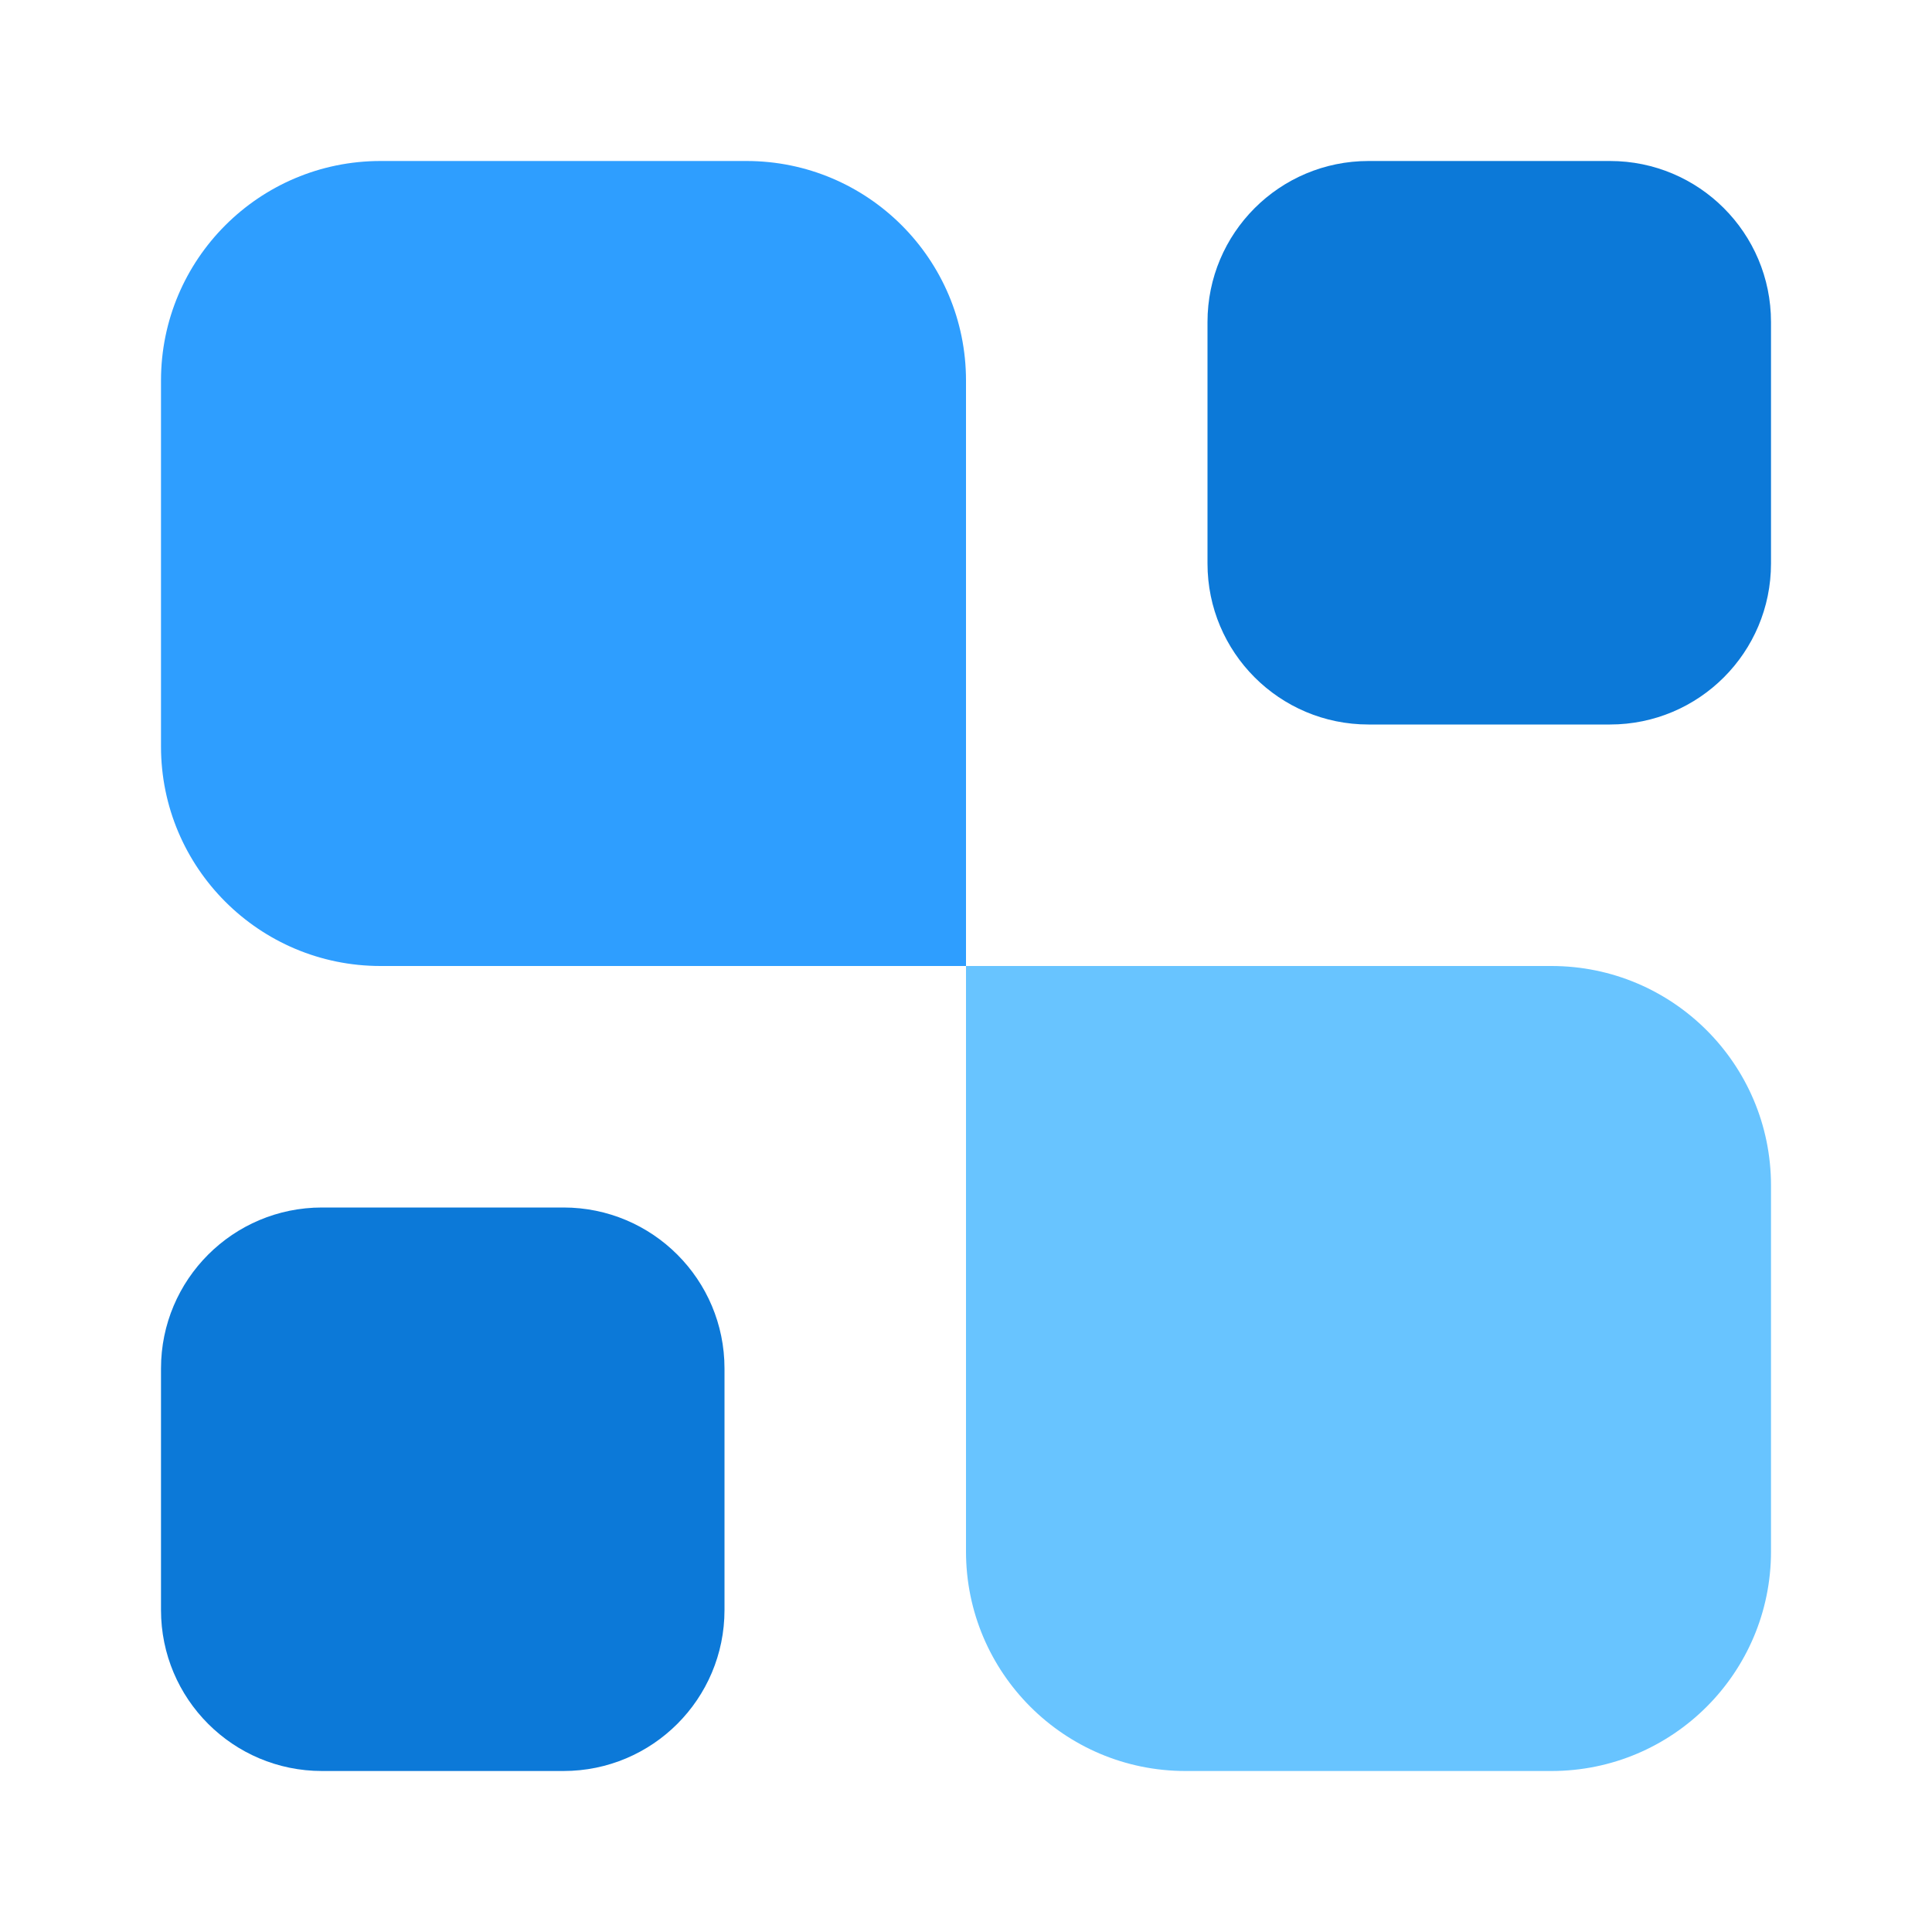
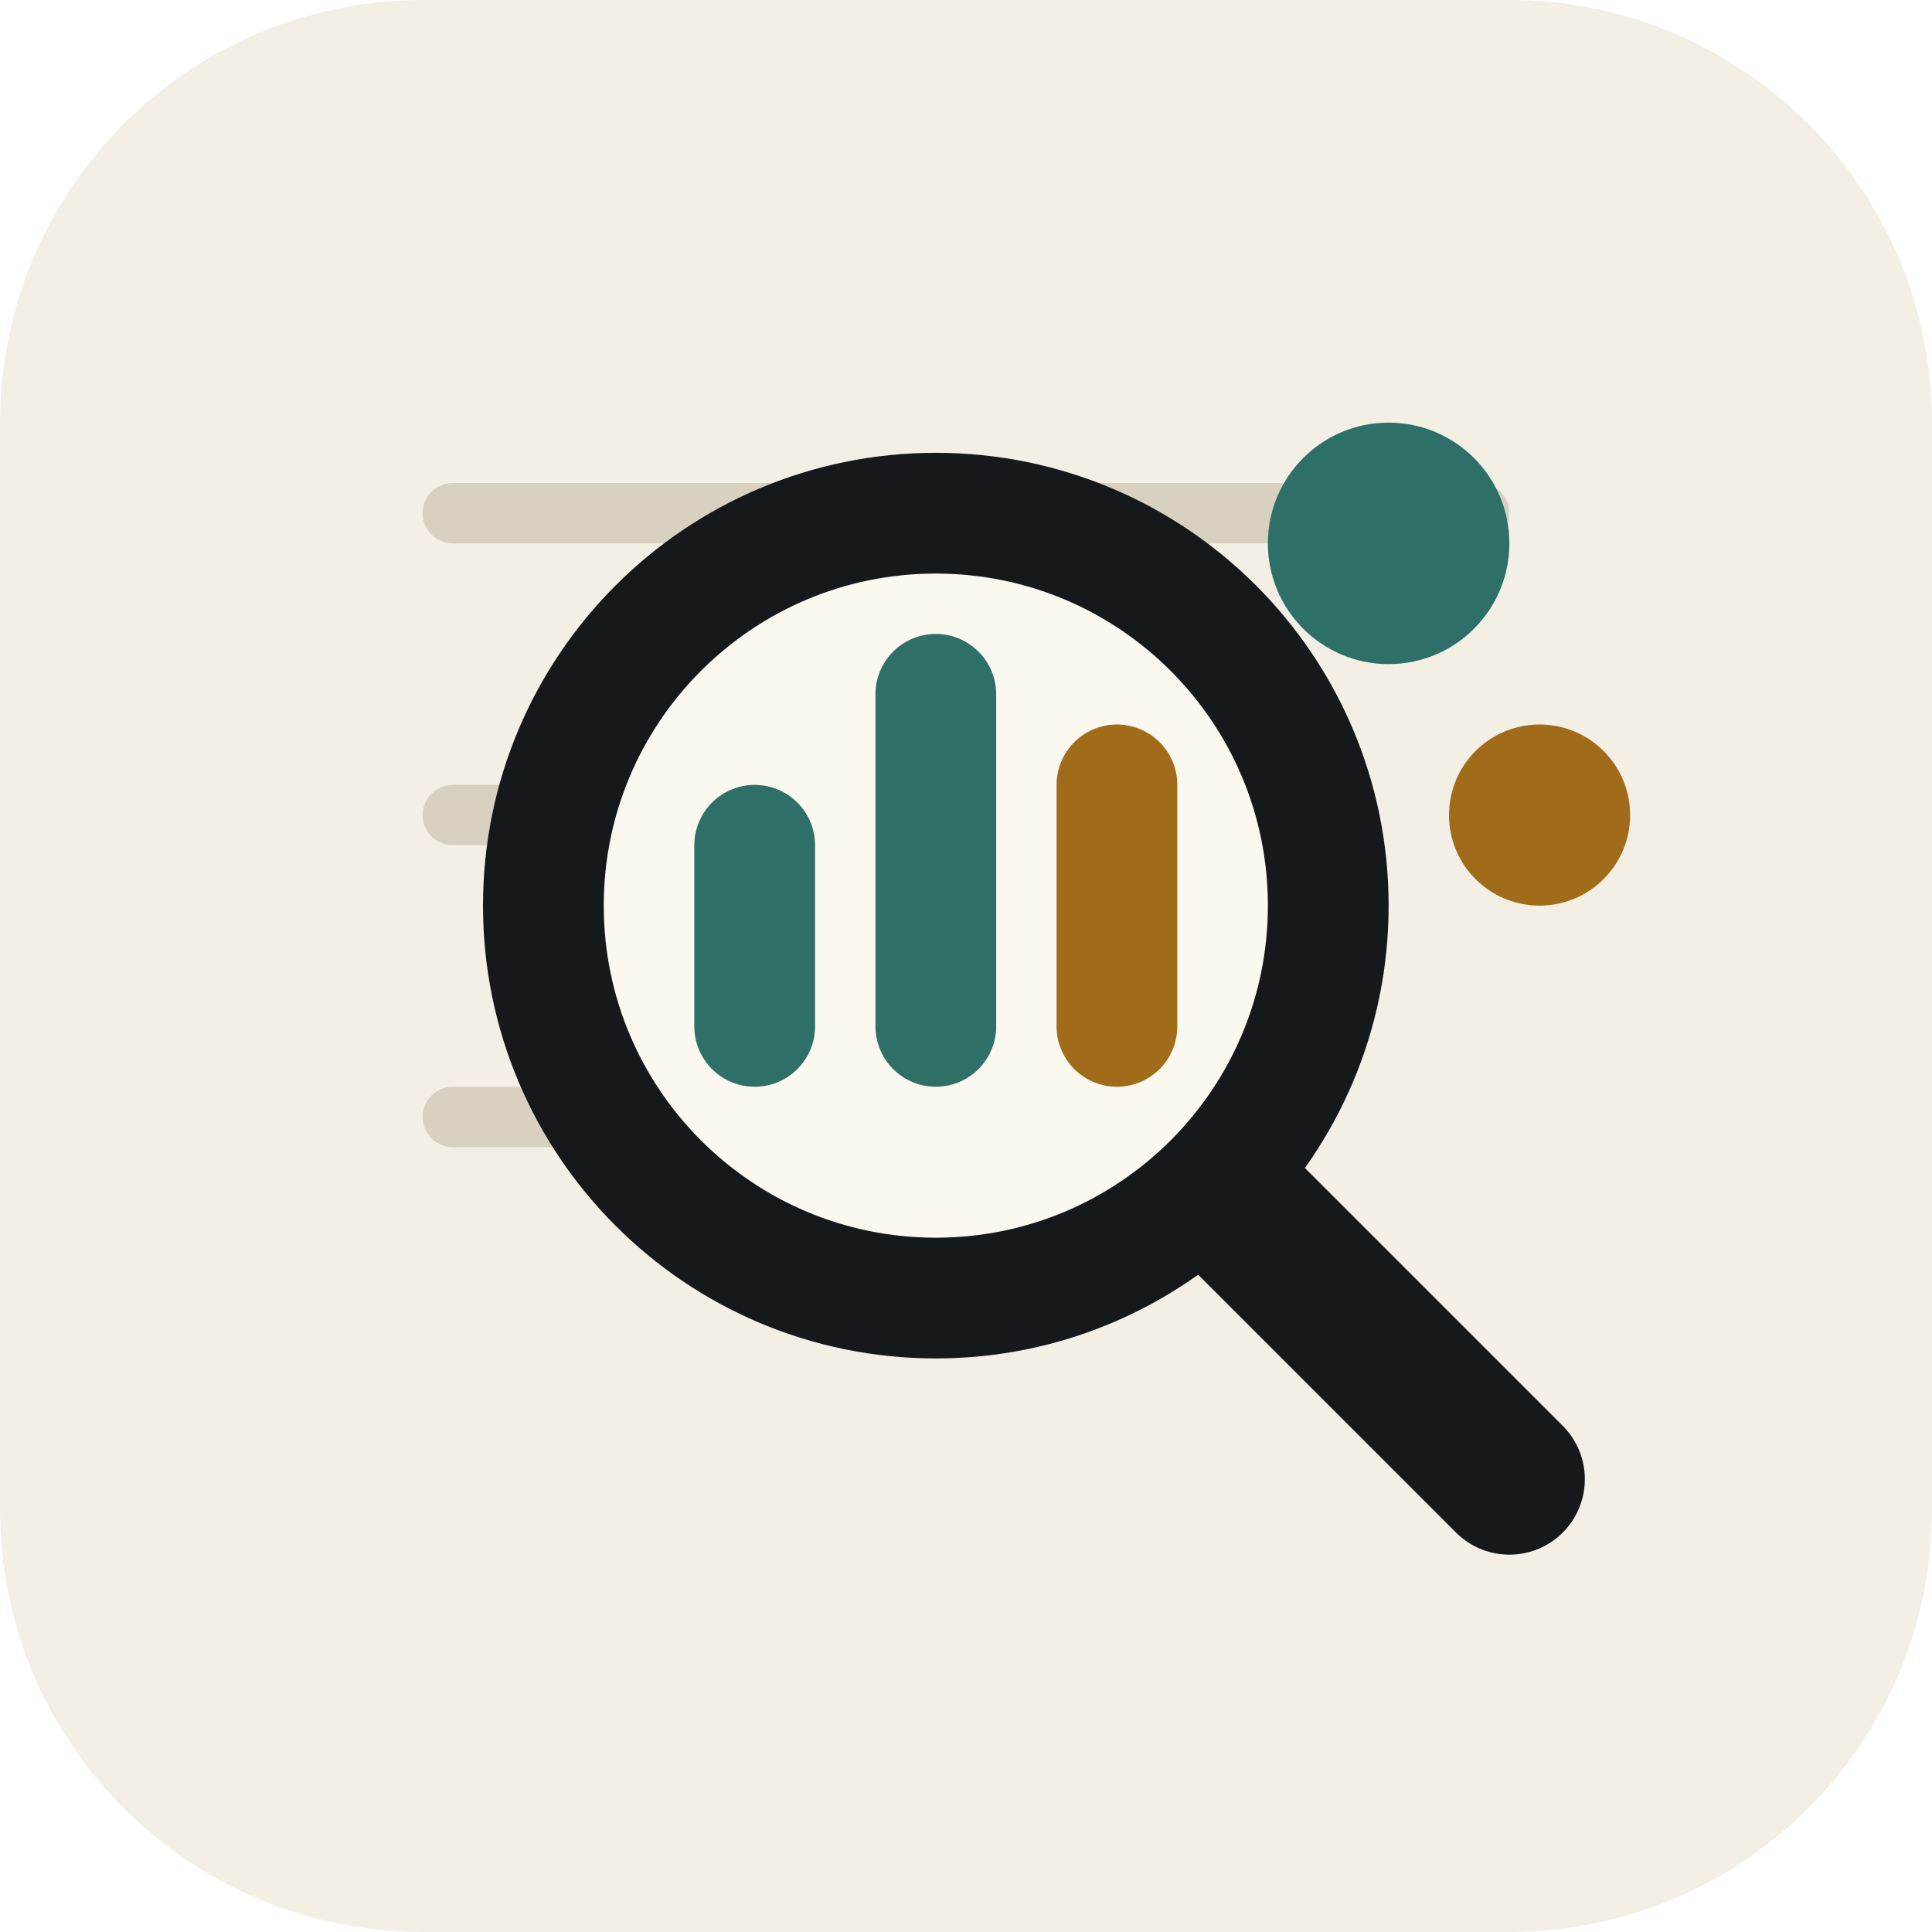
- <svg xmlns="http://www.w3.org/2000/svg" width="24" height="24" viewBox="0 0 24 24" fill="none">
-   <path d="M22 19.273C22 20.779 20.779 22 19.273 22H14.727C13.221 22 12 20.779 12 19.273V12H19.273C20.779 12 22 13.221 22 14.727V19.273Z" fill="#68C4FF" />
-   <path d="M20 2C21.105 2 22 2.895 22 4V7C22 8.105 21.105 9 20 9H17C15.895 9 15 8.105 15 7V4C15 2.895 15.895 2 17 2H20Z" fill="#0C79D8" />
-   <path d="M7 15C8.105 15 9 15.895 9 17V20C9 21.105 8.105 22 7 22H4C2.895 22 2 21.105 2 20V17C2 15.895 2.895 15 4 15H7Z" fill="#0C79D8" />
-   <path d="M12 12H4.727C3.221 12 2 10.779 2 9.273V4.727C2 3.221 3.221 2 4.727 2H9.273C10.779 2 12 3.221 12 4.727V12Z" fill="#2E9EFF" />
+ <svg xmlns="http://www.w3.org/2000/svg" width="64" height="64" viewBox="0 0 64 64" fill="none">
+   <rect width="64" height="64" rx="14" fill="#F4EFE5" />
+   <path d="M15 17H49" stroke="#D8D0C0" stroke-width="2" stroke-linecap="round" />
+   <path d="M15 27H34" stroke="#D8D0C0" stroke-width="2" stroke-linecap="round" />
+   <path d="M15 37H29" stroke="#D8D0C0" stroke-width="2" stroke-linecap="round" />
+   <circle cx="31" cy="30" r="13" fill="#FBF8EF" stroke="#15191B" stroke-width="4" />
+   <path d="M41 40L50 49" stroke="#15191B" stroke-width="5" stroke-linecap="round" />
+   <path d="M25 34V28" stroke="#2E7068" stroke-width="4" stroke-linecap="round" />
+   <path d="M31 34V23" stroke="#2E7068" stroke-width="4" stroke-linecap="round" />
+   <path d="M37 34V26" stroke="#A16C19" stroke-width="4" stroke-linecap="round" />
+   <circle cx="46" cy="18" r="4" fill="#2E7068" />
+   <circle cx="51" cy="27" r="3" fill="#A16C19" />
</svg>
